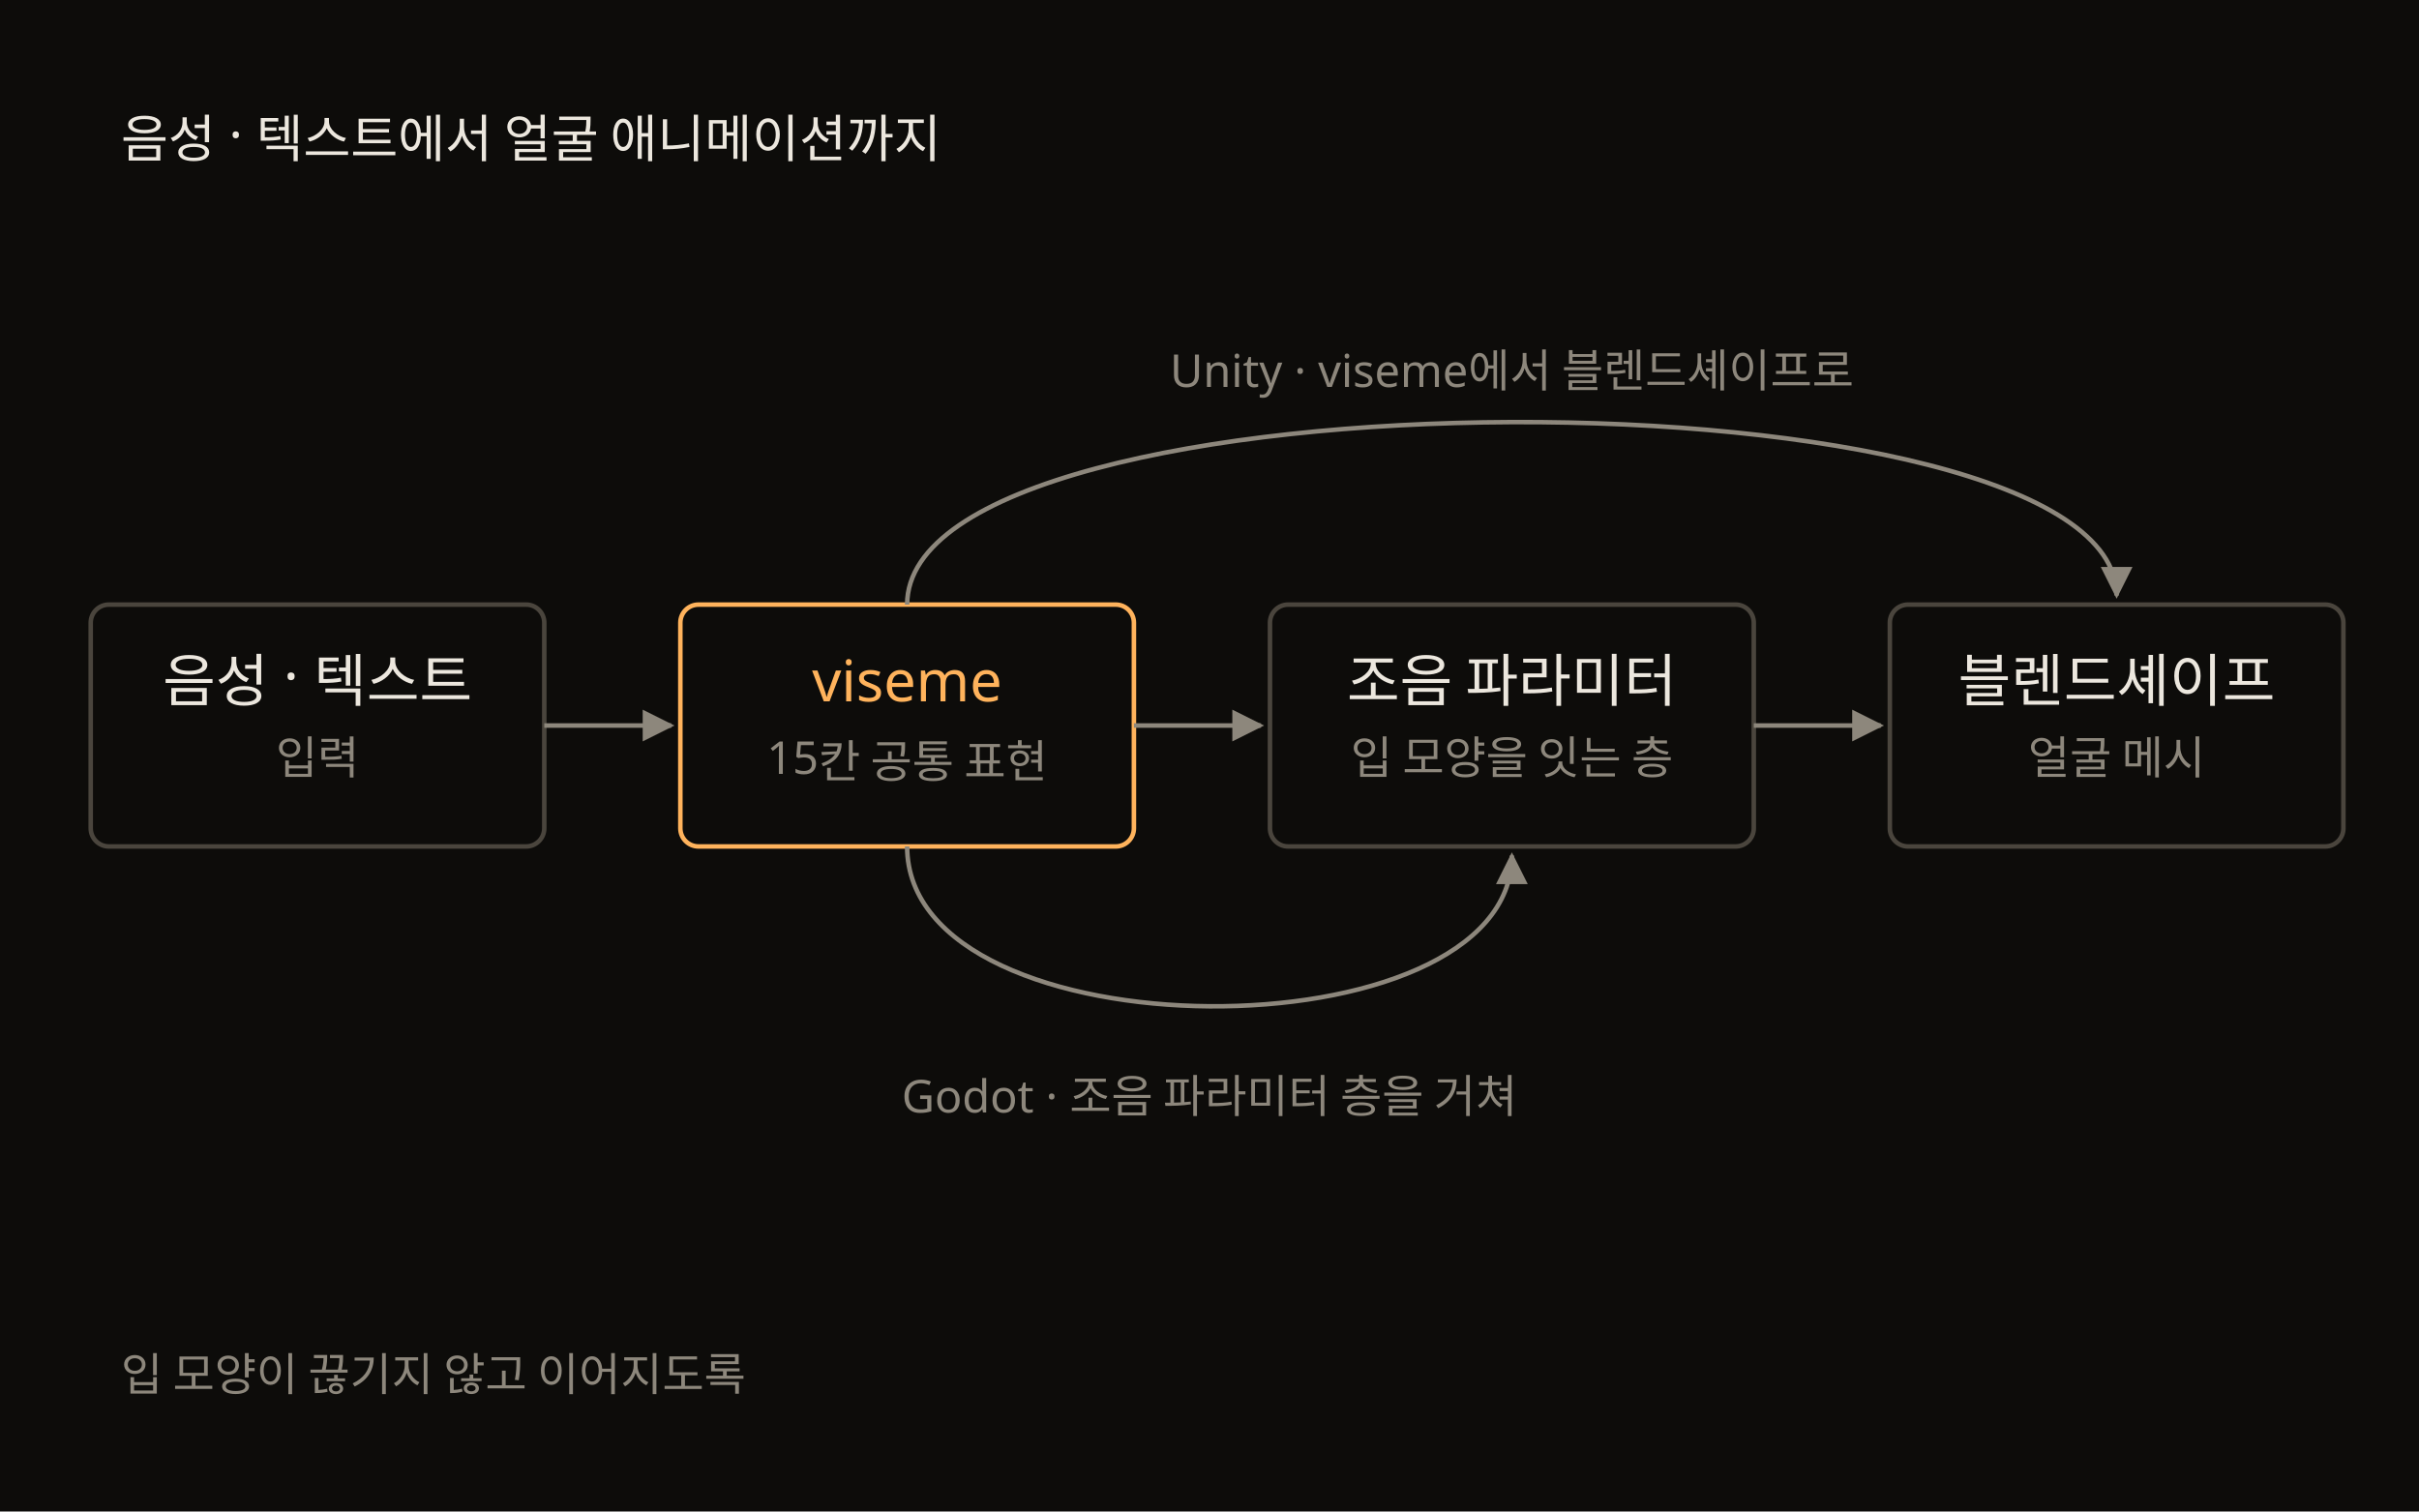
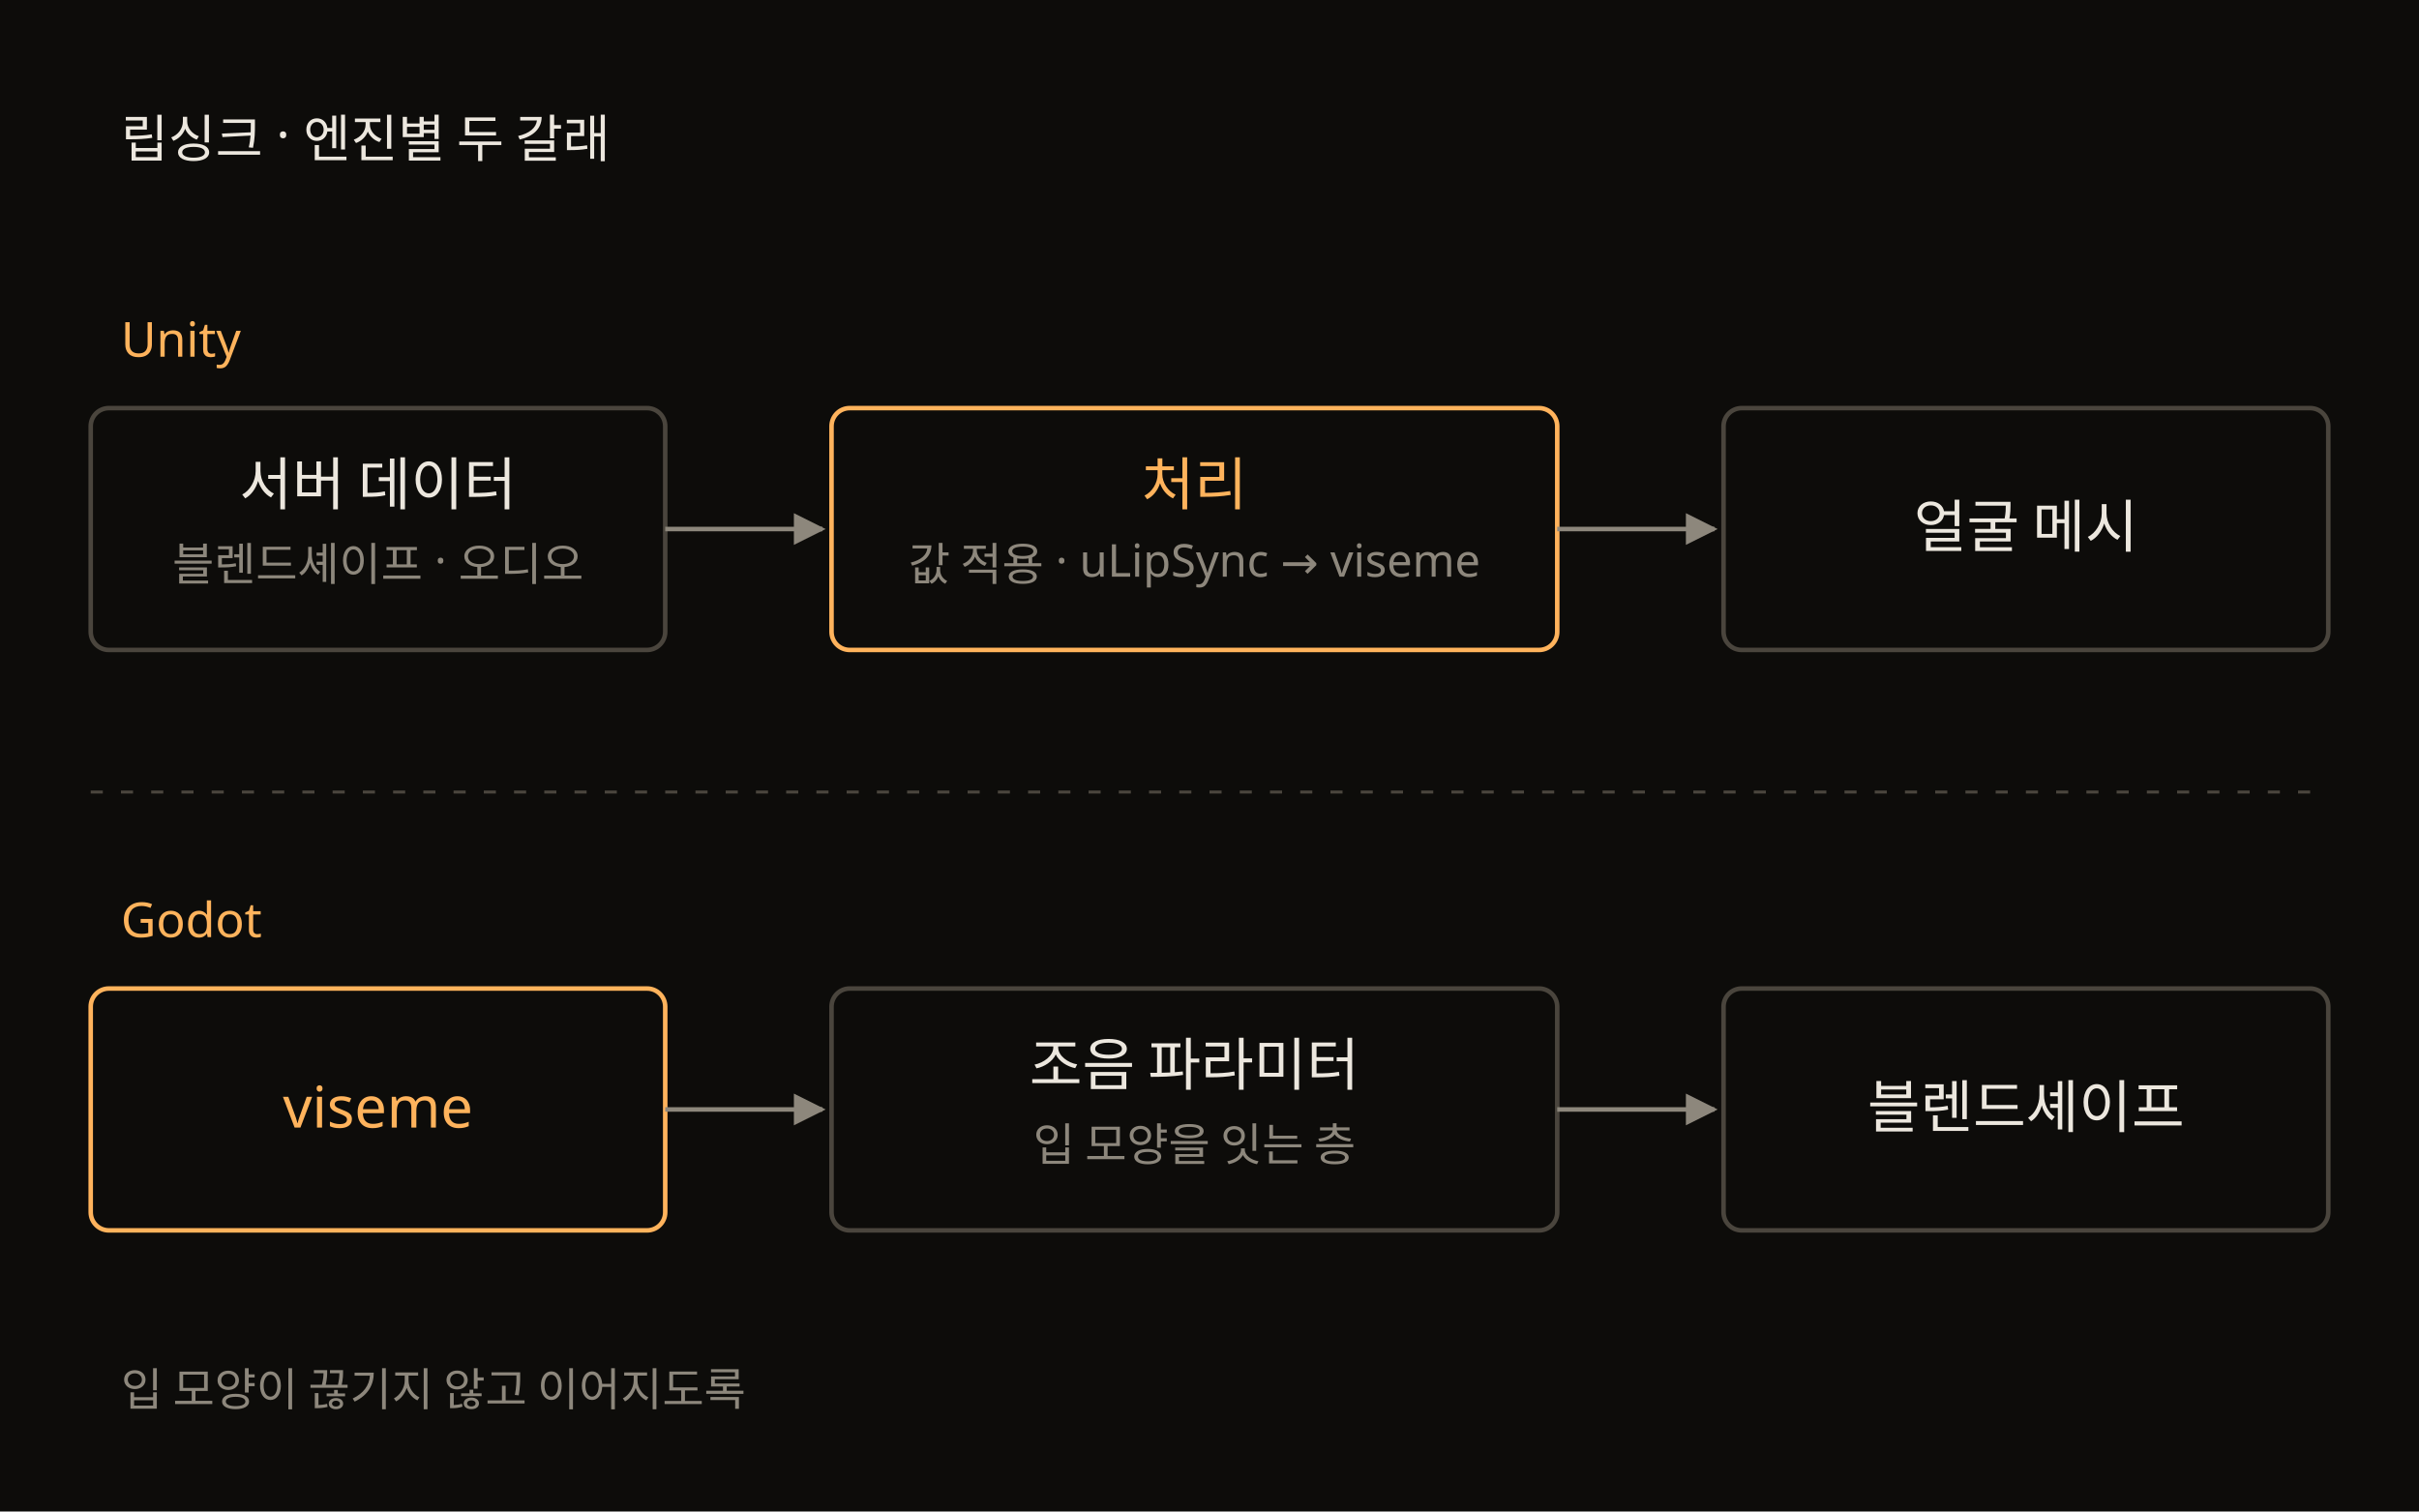
<svg xmlns="http://www.w3.org/2000/svg" viewBox="0 0 800 500" font-family="'Noto Sans KR','Apple SD Gothic Neo','Malgun Gothic',sans-serif" role="img">
  <defs>
    <marker id="a" viewBox="0 0 10 10" refX="9" refY="5" markerWidth="7" markerHeight="7" orient="auto-start-reverse">
      <path d="M0 0L10 5L0 10z" fill="#8d877c" />
    </marker>
-     <marker id="h" viewBox="0 0 10 10" refX="9" refY="5" markerWidth="7" markerHeight="7" orient="auto-start-reverse">
-       <path d="M0 0L10 5L0 10z" fill="#ffb35c" />
-     </marker>
  </defs>
  <rect width="800" height="500" fill="#0d0c0a" />
-   <text x="40" y="52" text-anchor="start" font-size="17" fill="#ece7de">음성 · 텍스트에서 얼굴 애니메이션까지</text>
-   <rect x="30" y="200" width="150" height="80" rx="6" fill="none" stroke="#4a453d" stroke-width="1.5" />
-   <text x="105.0" y="232.0" text-anchor="middle" font-size="19" fill="#ece7de">음성 · 텍스트</text>
-   <text x="105.0" y="256.0" text-anchor="middle" font-size="15" fill="#8d877c">입력</text>
-   <rect x="225" y="200" width="150" height="80" rx="6" fill="none" stroke="#ffb35c" stroke-width="1.5" />
-   <text x="300.0" y="232.0" text-anchor="middle" font-size="19" fill="#ffb35c">viseme</text>
-   <text x="300.0" y="256.0" text-anchor="middle" font-size="15" fill="#8d877c">15칸 공통 표현</text>
-   <rect x="420" y="200" width="160" height="80" rx="6" fill="none" stroke="#4a453d" stroke-width="1.5" />
-   <text x="500.0" y="232.0" text-anchor="middle" font-size="19" fill="#ece7de">조음 파라미터</text>
-   <text x="500.0" y="256.0" text-anchor="middle" font-size="15" fill="#8d877c">입 모양을 잇는 층</text>
-   <rect x="625" y="200" width="150" height="80" rx="6" fill="none" stroke="#4a453d" stroke-width="1.5" />
-   <text x="700.0" y="232.0" text-anchor="middle" font-size="19" fill="#ece7de">블렌드셰이프</text>
-   <text x="700.0" y="256.0" text-anchor="middle" font-size="15" fill="#8d877c">얼굴 메시</text>
-   <line x1="180" y1="240" x2="222" y2="240" stroke="#8d877c" stroke-width="1.5" marker-end="url(#a)" />
-   <line x1="375" y1="240" x2="417" y2="240" stroke="#8d877c" stroke-width="1.5" marker-end="url(#a)" />
-   <line x1="580" y1="240" x2="622" y2="240" stroke="#8d877c" stroke-width="1.5" marker-end="url(#a)" />
-   <path d="M300 200 C300 120 700 120 700 197" fill="none" stroke="#8d877c" stroke-width="1.5" marker-end="url(#a)" />
-   <text x="500" y="128" text-anchor="middle" font-size="15" fill="#8d877c">Unity · viseme에서 블렌드셰이프로</text>
-   <path d="M300 280 C300 350 500 350 500 283" fill="none" stroke="#8d877c" stroke-width="1.5" marker-end="url(#a)" />
-   <text x="400" y="368" text-anchor="middle" font-size="15" fill="#8d877c">Godot · 조음 파라미터 층을 거쳐</text>
-   <text x="40" y="460" text-anchor="start" font-size="15" fill="#8d877c">입 모양이 끊기지 않고 이어지도록</text>
+   <text x="40" y="52" text-anchor="start" font-size="17" fill="#ece7de">립싱크 · 엔진별 두 갈래</text>
+   <text x="40" y="118" text-anchor="start" font-size="16" fill="#ffb35c">Unity</text>
+   <rect x="30" y="135" width="190" height="80" rx="6" fill="none" stroke="#4a453d" stroke-width="1.5" />
+   <text x="125.0" y="167.0" text-anchor="middle" font-size="19" fill="#ece7de">서버 데이터</text>
+   <text x="125.0" y="192.0" text-anchor="middle" font-size="15" fill="#8d877c">블렌드셰이프 · 오디오</text>
+   <rect x="275" y="135" width="240" height="80" rx="6" fill="none" stroke="#ffb35c" stroke-width="1.5" />
+   <text x="395.0" y="167.0" text-anchor="middle" font-size="19" fill="#ffb35c">처리</text>
+   <text x="395.0" y="192.0" text-anchor="middle" font-size="15" fill="#8d877c">값 적용 · uLipSync → viseme</text>
+   <rect x="570" y="135" width="200" height="80" rx="6" fill="none" stroke="#4a453d" stroke-width="1.5" />
+   <text x="670.0" y="181.0" text-anchor="middle" font-size="19" fill="#ece7de">얼굴 메시</text>
+   <line x1="220" y1="175" x2="272" y2="175" stroke="#8d877c" stroke-width="1.5" marker-end="url(#a)" />
+   <line x1="515" y1="175" x2="567" y2="175" stroke="#8d877c" stroke-width="1.5" marker-end="url(#a)" />
+   <line x1="30" y1="262" x2="770" y2="262" stroke="#4a453d" stroke-dasharray="4 6" />
+   <text x="40" y="310" text-anchor="start" font-size="16" fill="#ffb35c">Godot</text>
+   <rect x="30" y="327" width="190" height="80" rx="6" fill="none" stroke="#ffb35c" stroke-width="1.5" />
+   <text x="125.0" y="373.0" text-anchor="middle" font-size="19" fill="#ffb35c">viseme</text>
+   <rect x="275" y="327" width="240" height="80" rx="6" fill="none" stroke="#4a453d" stroke-width="1.5" />
+   <text x="395.0" y="359.0" text-anchor="middle" font-size="19" fill="#ece7de">조음 파라미터</text>
+   <text x="395.0" y="384.0" text-anchor="middle" font-size="15" fill="#8d877c">입 모양을 잇는 층</text>
+   <rect x="570" y="327" width="200" height="80" rx="6" fill="none" stroke="#4a453d" stroke-width="1.5" />
+   <text x="670.0" y="373.0" text-anchor="middle" font-size="19" fill="#ece7de">블렌드셰이프</text>
+   <line x1="220" y1="367" x2="272" y2="367" stroke="#8d877c" stroke-width="1.5" marker-end="url(#a)" />
+   <line x1="515" y1="367" x2="567" y2="367" stroke="#8d877c" stroke-width="1.5" marker-end="url(#a)" />
+   <text x="40" y="465" text-anchor="start" font-size="15" fill="#8d877c">입 모양이 끊기지 않고 이어지도록</text>
</svg>
